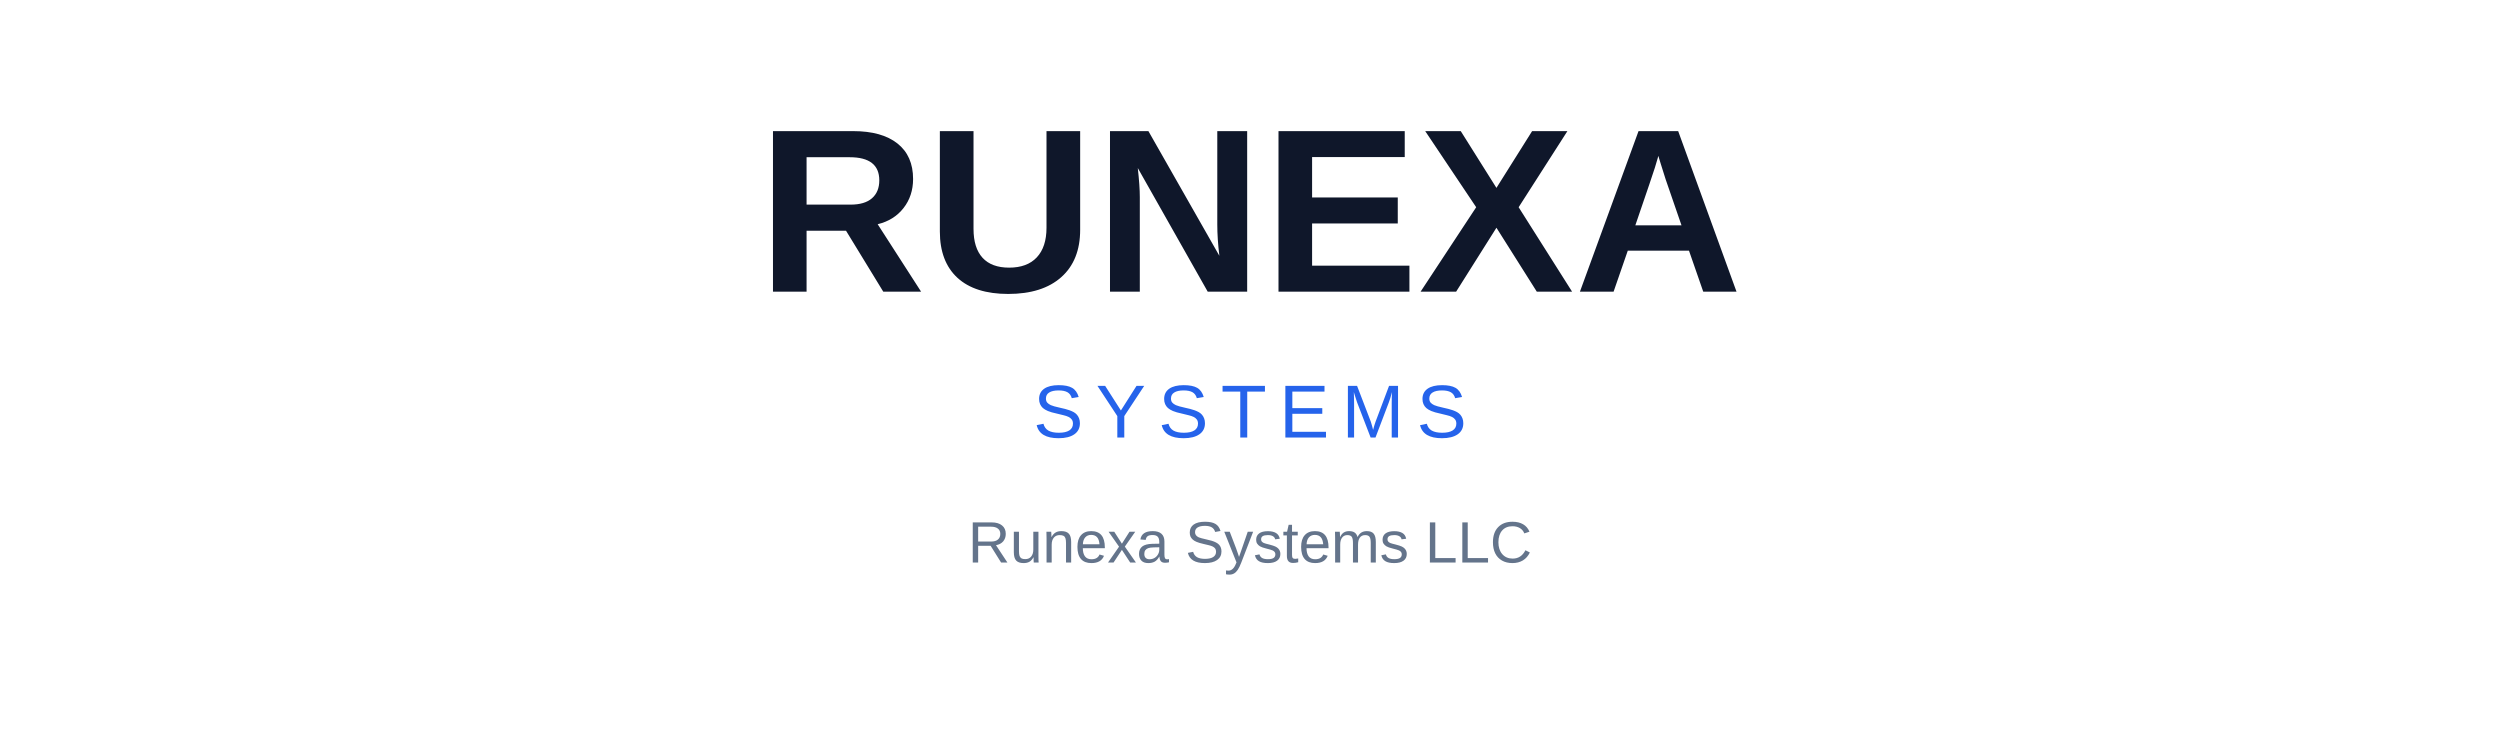
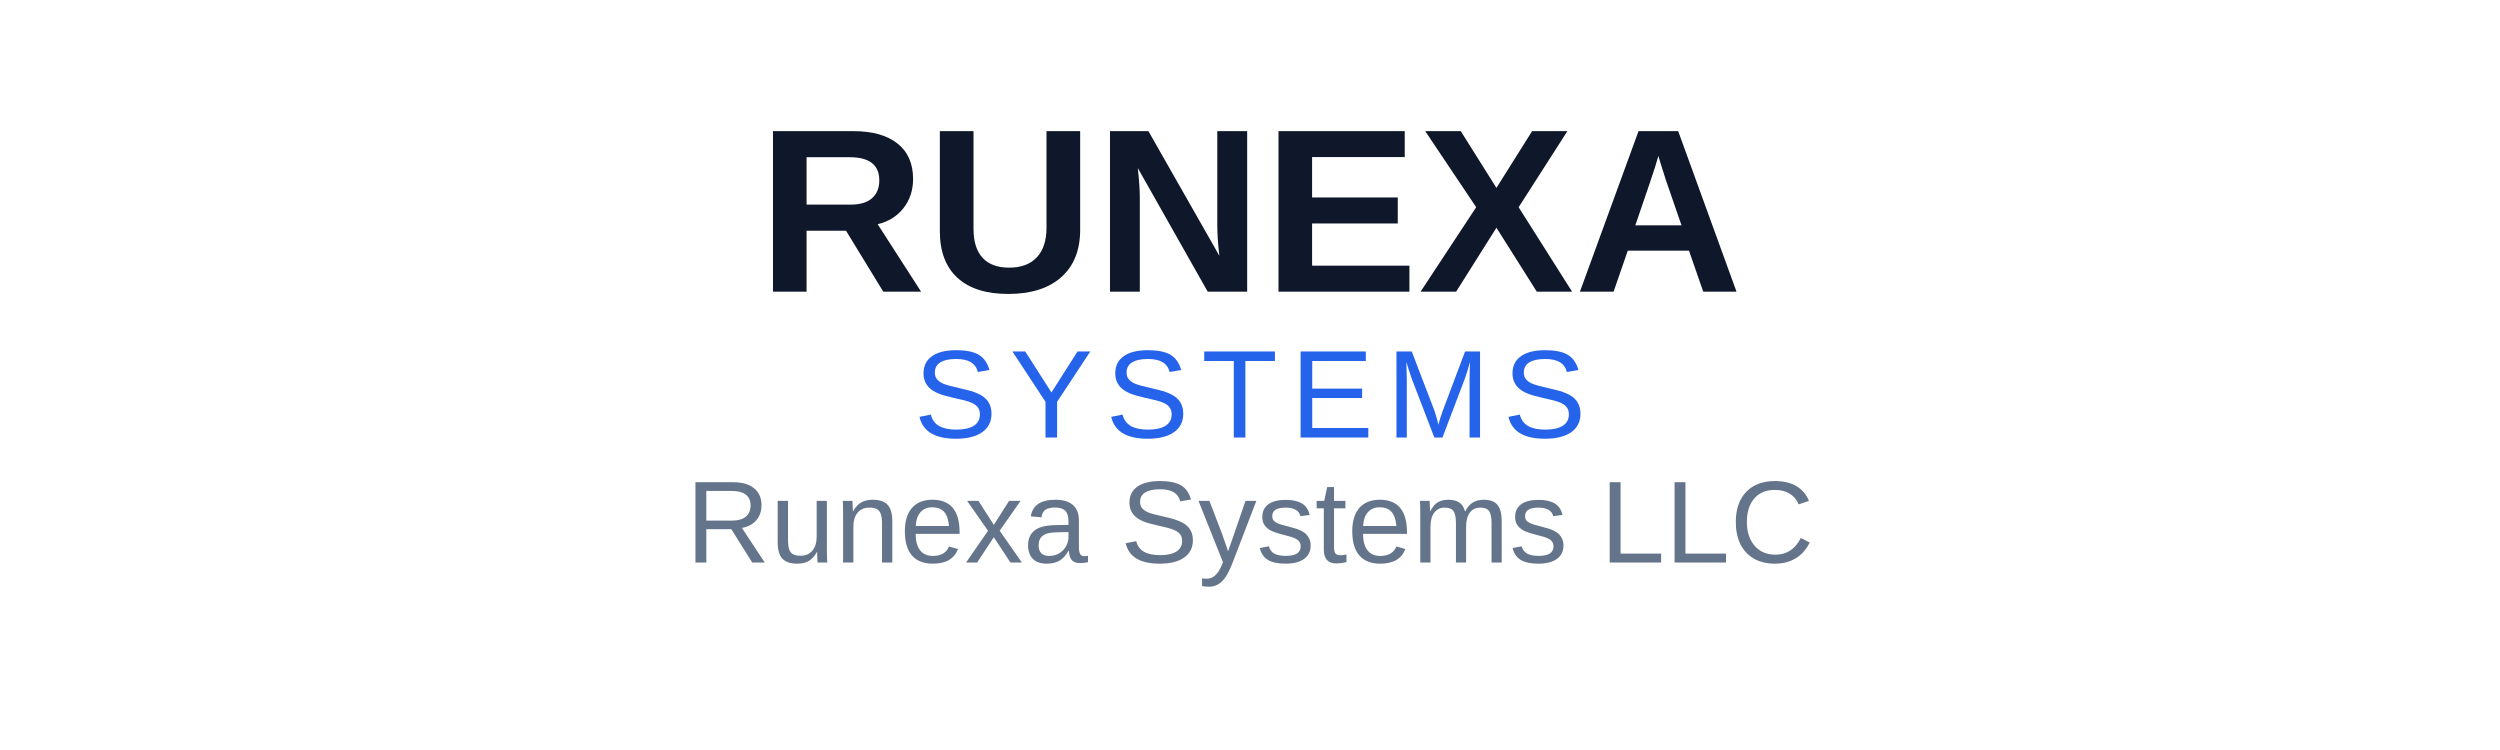
<svg xmlns="http://www.w3.org/2000/svg" width="600" height="180" viewBox="0 0 600 180" fill="none">
  <text x="50%" y="70" text-anchor="middle" font-family="Arial, Helvetica, sans-serif" font-size="56" font-weight="700" fill="#0F172A">
    RUNEXA
  </text>
-   <text x="50%" y="105" text-anchor="middle" font-family="Arial, Helvetica, sans-serif" font-size="18" font-weight="500" fill="#2563EB" letter-spacing="3">
+   <text x="50%" y="105" text-anchor="middle" font-family="Arial, Helvetica, sans-serif" font-size="30" font-weight="500" fill="#2563EB" letter-spacing="3">
    SYSTEMS
  </text>
-   <text x="50%" y="135" text-anchor="middle" font-family="Arial, Helvetica, sans-serif" font-size="14" fill="#64748B">
+   <text x="50%" y="135" text-anchor="middle" font-family="Arial, Helvetica, sans-serif" font-size="28" fill="#64748B">
    Runexa Systems LLC
  </text>
</svg>
